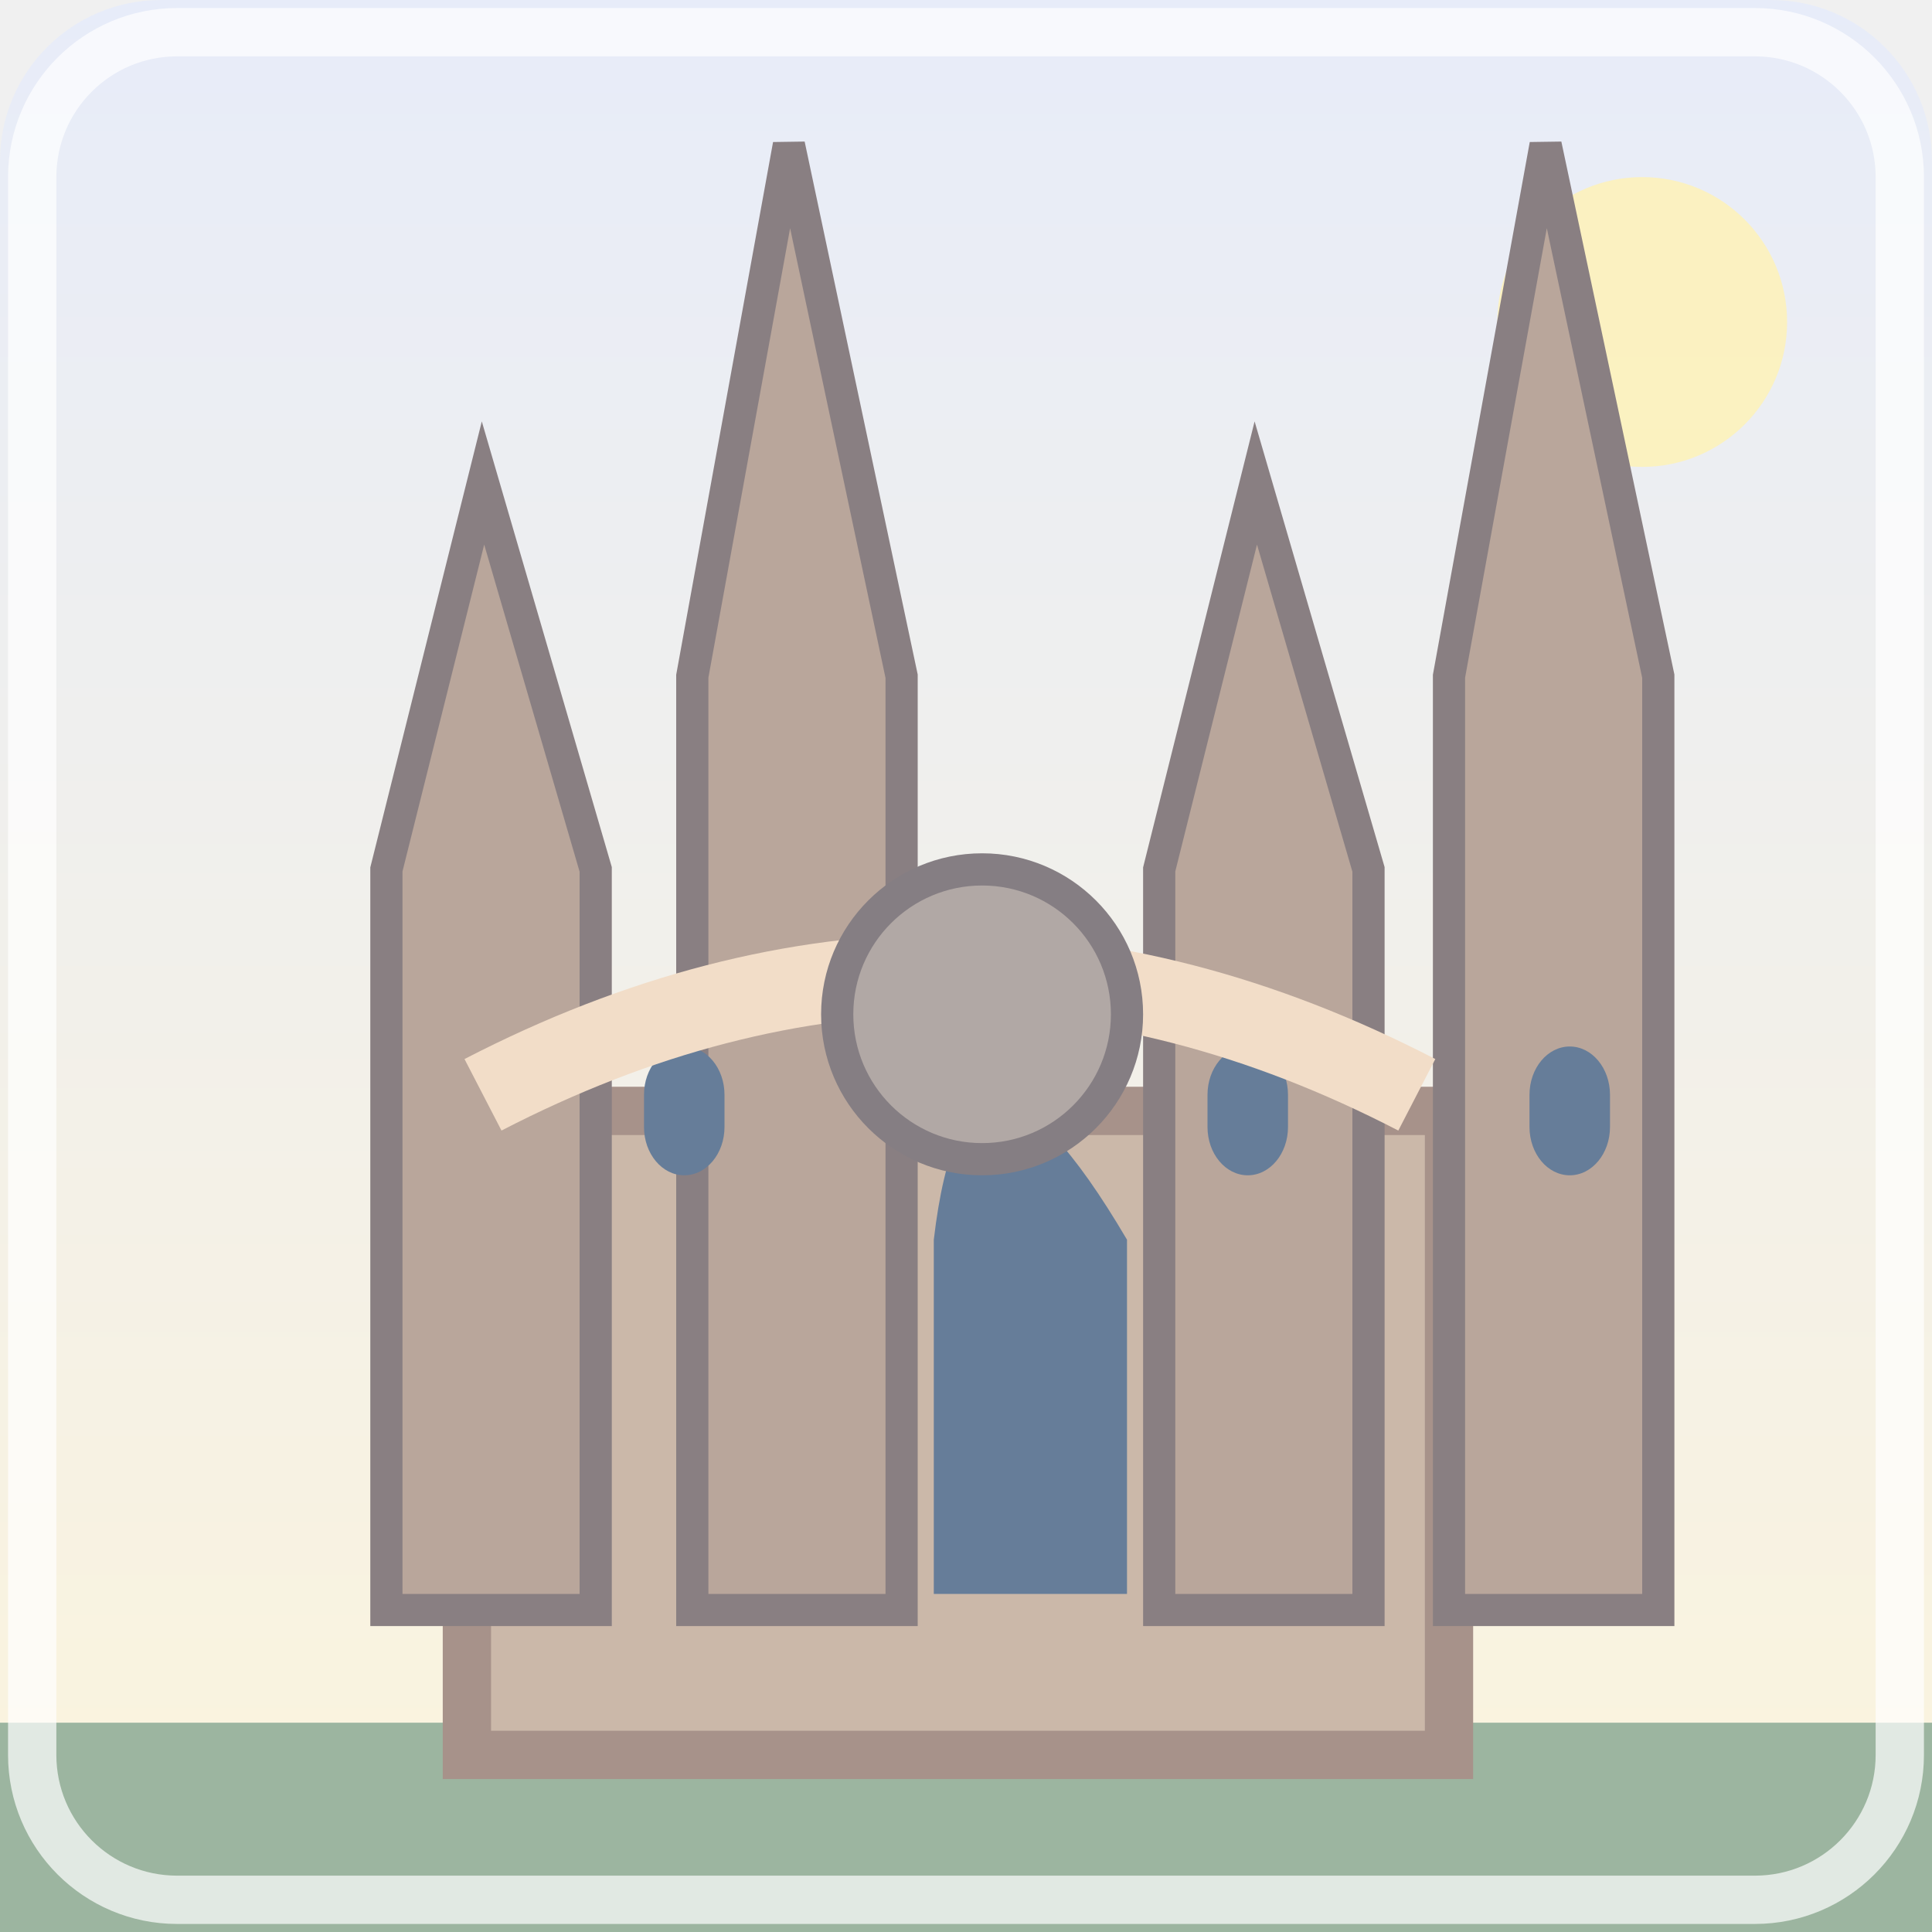
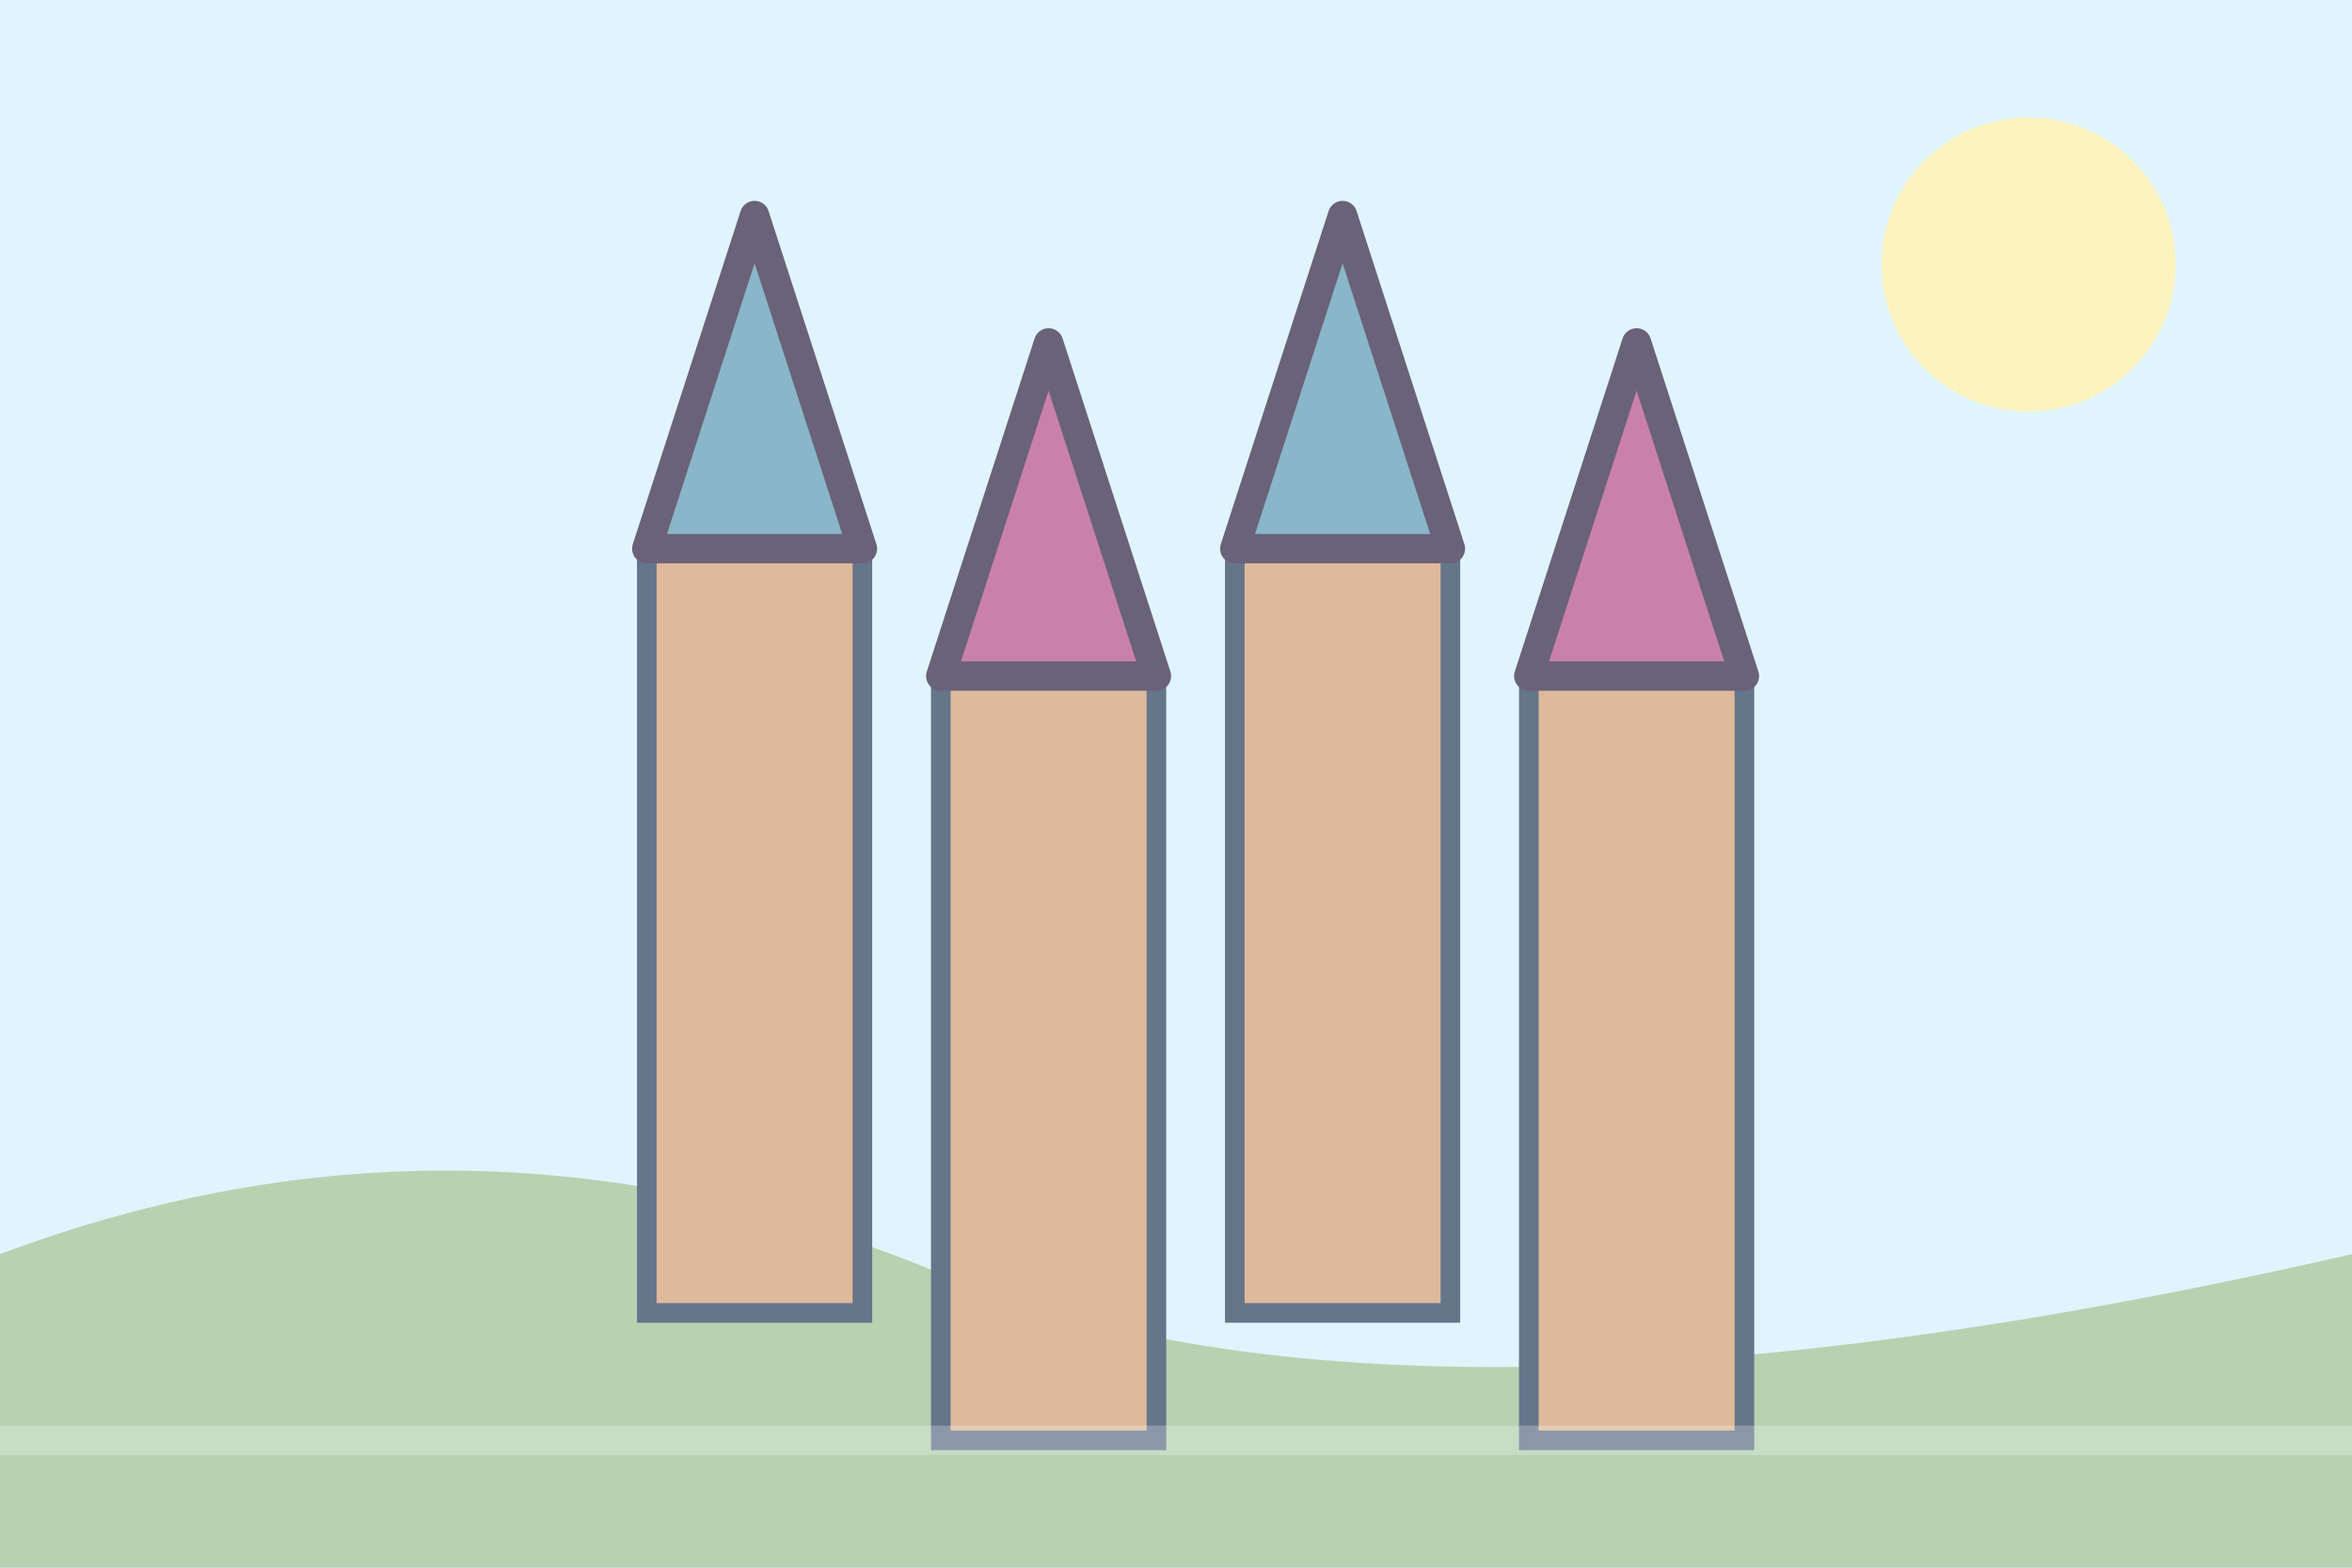
- <svg xmlns="http://www.w3.org/2000/svg" viewBox="0 0 120 120" role="img">
-   <defs>
-     <linearGradient id="sky" x2="0" y2="1">
-       <stop stop-color="#e7ecf9" />
-       <stop offset="1" stop-color="#fcf4dc" />
-     </linearGradient>
-   </defs>
-   <rect width="120" height="120" rx="10" fill="url(#sky)" />
-   <circle cx="102" cy="20" r="9" fill="#fff2b4" opacity=".8" />
-   <path d="M0 107H120V120H0Z" fill="#9cb5a0" />
-   <rect x="29" y="69" width="61" height="40" fill="#cbb8a9" stroke="#a7928a" stroke-width="3" />
-   <g fill="#b9a69b" stroke="#897f82" stroke-width="2">
-     <path d="M24 100V54L30 30L37 54V100Z" />
-     <path d="M43 100V42L49 9L56 42V100Z" />
-     <path d="M72 100V54L78 30L85 54V100Z" />
-     <path d="M90 100V42L96 9L103 42V100Z" />
-   </g>
-   <path d="M58 99V77Q60 60 70 77V99Z" fill="#667d99" />
-   <g fill="#667d99">
-     <rect x="40" y="65" width="5" height="8" rx="3" />
-     <rect x="75" y="65" width="5" height="8" rx="3" />
-     <rect x="95" y="65" width="5" height="8" rx="3" />
-   </g>
-   <path d="M30 68Q59 53 88 68" fill="none" stroke="#f2ddc8" stroke-width="5" />
-   <circle cx="61" cy="63" r="9" fill="#b1a8a5" stroke="#857e83" stroke-width="2" />
-   <rect x="2" y="2" width="116" height="116" rx="9" fill="none" stroke="#fff" stroke-width="3" opacity=".7" />
+ <svg xmlns="http://www.w3.org/2000/svg" viewBox="0 0 240 160" role="img" aria-labelledby="t" data-origin="kids-learn-original-landmark-schematic">
+   <rect width="240" height="160" fill="#e0f4fd" />
+   <circle cx="207" cy="27" r="15" fill="#fff3b8" opacity=".9" />
+   <path d="M0 128Q48 110 96 130T240 128V160H0Z" fill="#b6d2b1" />
+   <rect x="66" y="56" width="22" height="78" rx="0" fill="#dfb99b" stroke="#65758a" stroke-width="2" />
+   <path d="M66 56L77 22L88 56Z" fill="#89b6c9" stroke="#6a6278" stroke-width="3" stroke-linejoin="round" stroke-linecap="round" />
+   <rect x="96" y="69" width="22" height="78" rx="0" fill="#dfb99b" stroke="#65758a" stroke-width="2" />
+   <path d="M96 69L107 35L118 69Z" fill="#c981aa" stroke="#6a6278" stroke-width="3" stroke-linejoin="round" stroke-linecap="round" />
+   <rect x="126" y="56" width="22" height="78" rx="0" fill="#dfb99b" stroke="#65758a" stroke-width="2" />
+   <path d="M126 56L137 22L148 56Z" fill="#89b6c9" stroke="#6a6278" stroke-width="3" stroke-linejoin="round" stroke-linecap="round" />
+   <rect x="156" y="69" width="22" height="78" rx="0" fill="#dfb99b" stroke="#65758a" stroke-width="2" />
+   <path d="M156 69L167 35L178 69Z" fill="#c981aa" stroke="#6a6278" stroke-width="3" stroke-linejoin="round" stroke-linecap="round" />
+   <path d="M0 147H240" fill="none" stroke="#ffffff" stroke-opacity=".25" stroke-width="3" />
</svg>
